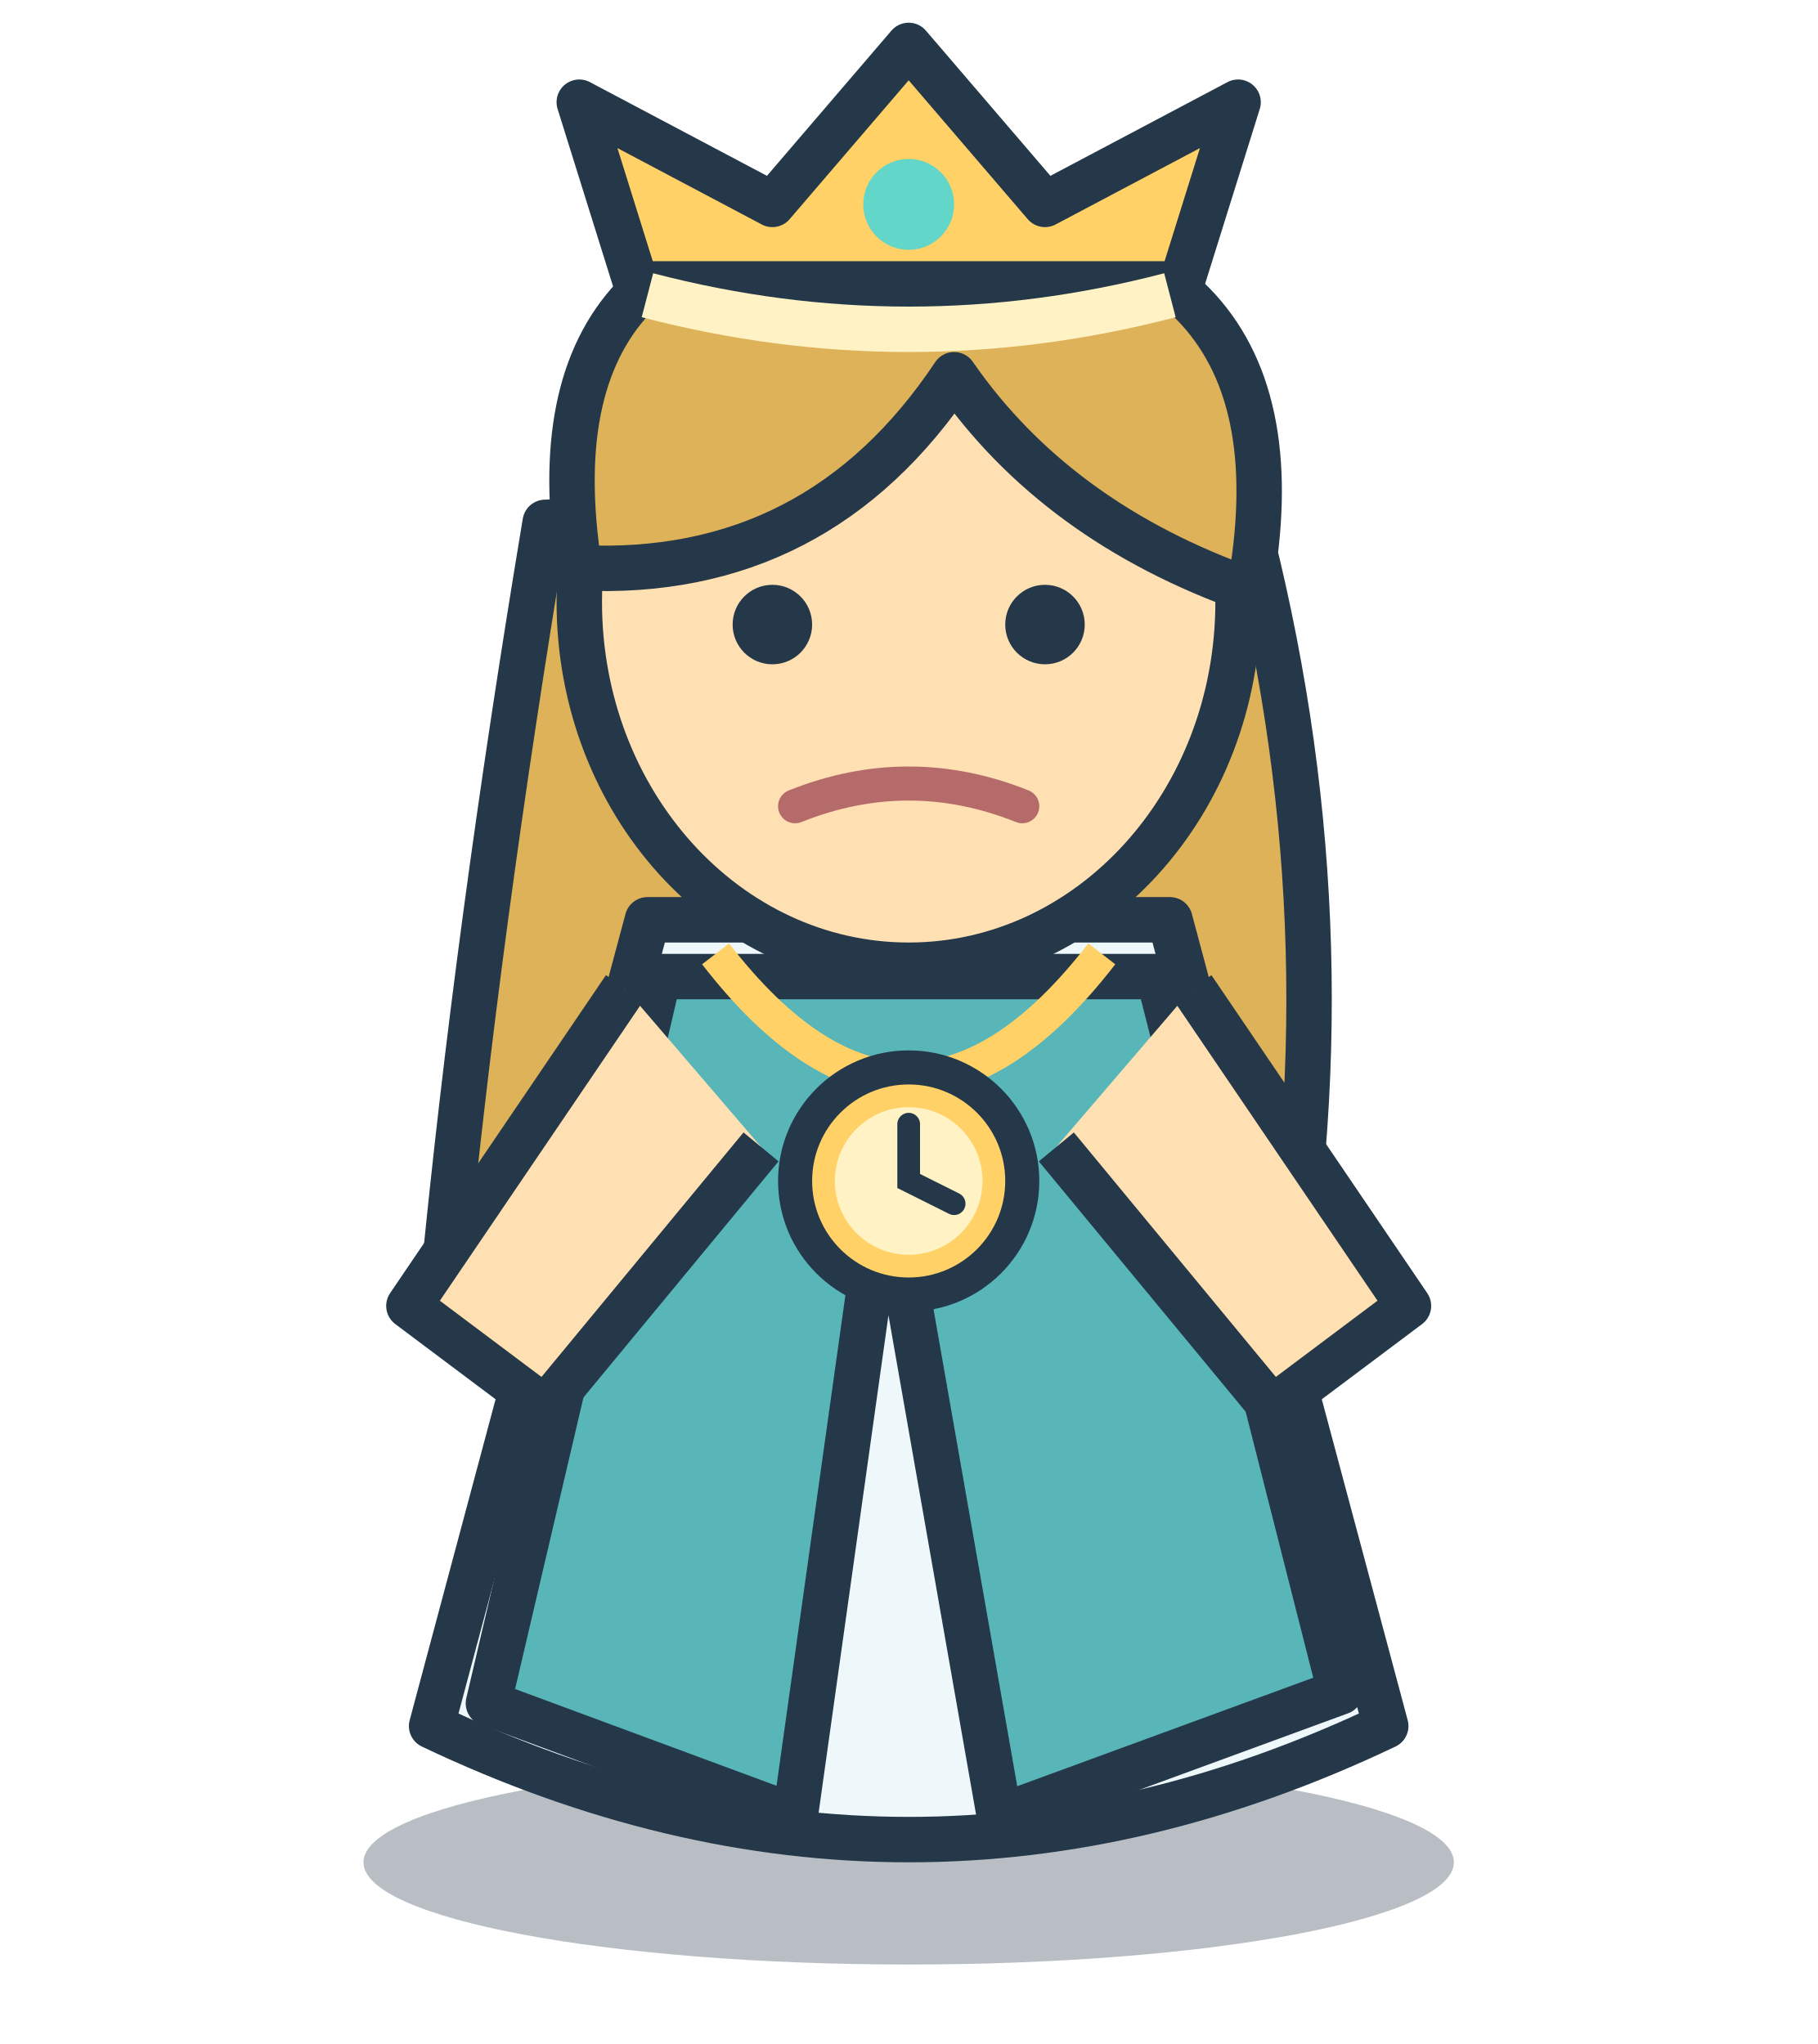
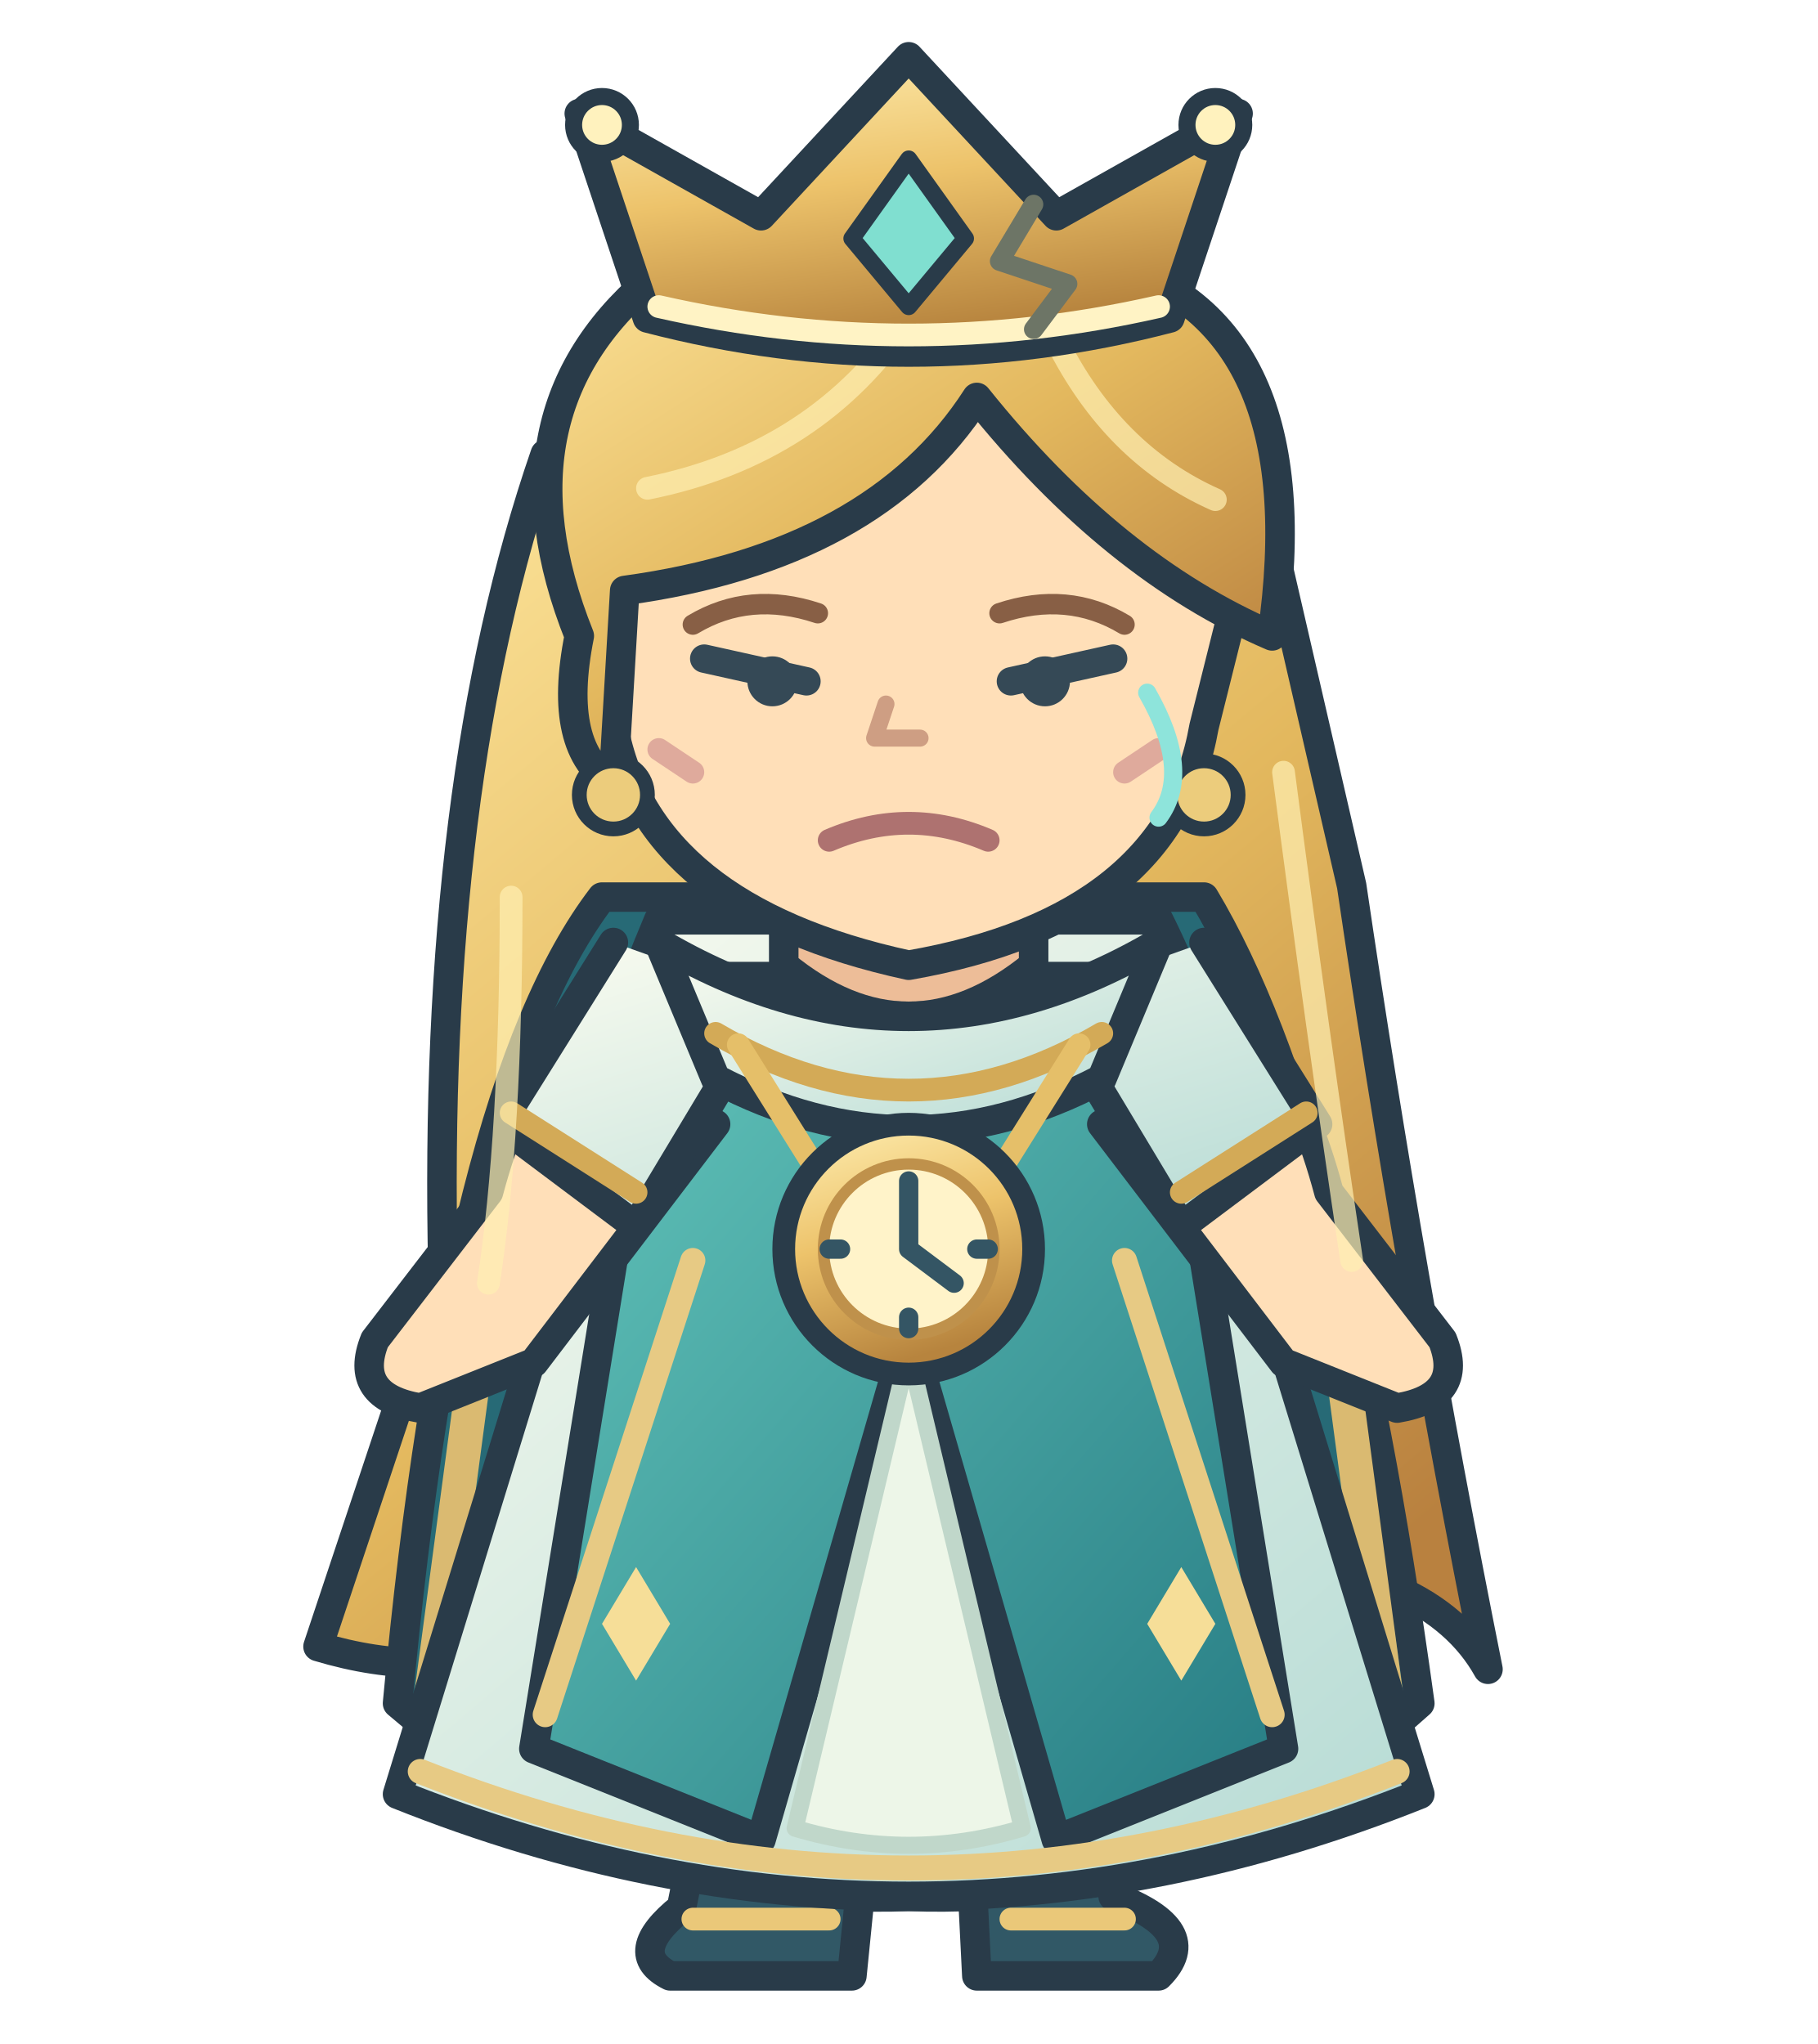
<svg xmlns="http://www.w3.org/2000/svg" width="160" height="180" viewBox="0 0 160 180">
-   <ellipse cx="80" cy="164" rx="48" ry="9" fill="#102636" opacity=".3" />
-   <g stroke="#24384a" stroke-width="4" stroke-linejoin="round">
-     <path d="M48 46 Q42 82 39 113 L63 126 L113 115 Q119 79 109 43Z" fill="#ddb258" />
-     <path d="M57 81 L38 152 Q80 172 122 152 L103 81Z" fill="#eef8fa" />
-     <path d="M58 86 L43 150 L70 160 L78 103 L88 160 L118 149 L102 86Z" fill="#58b6b9" />
-     <path d="M55 87 L36 115 L48 124 L67 101 M105 87 L124 115 L112 124 L93 101" fill="#ffe0b2" />
-     <ellipse cx="80" cy="53" rx="29" ry="32" fill="#ffe0b2" />
-     <path d="M51 50 Q46 18 80 19 Q116 19 110 52 Q93 46 84 33 Q72 51 51 50Z" fill="#ddb258" />
-     <path d="M56 25 L51 9 L68 18 L80 4 L92 18 L109 9 L104 25Z" fill="#ffd166" />
-     <path d="M57 26 Q80 32 103 26" fill="none" stroke="#fff2c4" />
+   <defs>
+     <linearGradient id="hair" x2=".8" y2="1">
+       <stop stop-color="#ffe8a0" />
+       <stop offset=".55" stop-color="#e3b85e" />
+       <stop offset="1" stop-color="#b9813f" />
+     </linearGradient>
+     <linearGradient id="silk" x2=".9" y2="1">
+       <stop stop-color="#fbfcf0" />
+       <stop offset="1" stop-color="#b8dcd6" />
+     </linearGradient>
+     <linearGradient id="teal" x2="1" y2="1">
+       <stop stop-color="#65c8bd" />
+       <stop offset="1" stop-color="#267b83" />
+     </linearGradient>
+     <linearGradient id="gold" x2=".3" y2="1">
+       <stop stop-color="#fff0b5" />
+       <stop offset=".5" stop-color="#edc36b" />
+       <stop offset="1" stop-color="#b7843e" />
+     </linearGradient>
+   </defs>
+   <g stroke="#293b49" stroke-width="2.6" stroke-linejoin="round" stroke-linecap="round">
+     <path d="M48 40 Q38 69 39 112 L28 145 Q48 151 59 132 L109 137 Q126 138 131 147 Q124 112 119 78 L110 39Z" fill="url(#hair)" />
+     <path d="M53 79 Q40 96 35 150 Q56 168 80 167 Q105 168 125 150 Q118 99 106 79Z" fill="#276a76" />
+     <path d="M42 119 L38 149 Q80 174 122 149 L118 119" fill="none" stroke="#daba71" stroke-width="3" />
+     <path d="M63 153 L60 168 Q55 172 59 174 H75 L77 154 M85 154 L86 174 H102 Q106 170 98 167 L97 152" fill="#315866" />
+     <path d="M61 169 H73 M89 169 H99" fill="none" stroke="#eac879" stroke-width="2" />
+     <path d="M58 81 Q50 100 47 119 L35 158 Q80 176 125 158 L113 119 Q109 95 102 81Z" fill="url(#silk)" />
+     <path d="M58 86 L47 154 L67 162 L80 117 L93 162 L113 154 L102 86Z" fill="url(#teal)" />
+     <path d="M80 119 L70 161 Q80 164 90 161Z" fill="#edf6e8" stroke="#c0d7ca" stroke-width="1.5" />
+     <path d="M37 156 Q80 173 123 156 M48 151 L61 111 M112 151 L99 111" fill="none" stroke="#e7ca84" stroke-width="2.2" />
+     <path d="M55 88 Q47 90 43 105 L33 118 Q31 123 37 124 L47 120 L63 99 M105 88 Q113 90 117 105 L127 118 Q129 123 123 124 L113 120 L97 99" fill="#ffdfb8" />
+     <path d="M54 83 L44 99 L56 108 L68 88 M106 83 L116 99 L104 108 L92 88" fill="url(#silk)" />
+     <path d="M45 98 L56 105 M104 105 L115 98" fill="none" stroke="#d3aa57" stroke-width="2" />
+     <path d="M69 73 V85 Q80 94 91 85 V73" fill="#edbd98" />
+     <path d="M58 83 Q80 96 102 83 L97 95 Q80 104 63 95Z" fill="url(#silk)" />
+     <path d="M63 91 Q80 101 97 91" fill="none" stroke="#d3aa57" stroke-width="2" />
+     <path d="M52 48 Q50 21 80 22 Q112 22 109 52 L106 64 Q103 81 80 85 Q57 80 54 64Z" fill="#ffdfb8" />
+     <path d="M51 56 Q43 36 58 24 Q77 11 97 23 Q116 28 112 56 Q98 50 86 35 Q77 49 55 52 L54 69 Q49 66 51 56Z" fill="url(#hair)" />
+     <path d="M57 43 Q72 40 80 28 M93 30 Q98 40 107 44 M45 79 Q45 100 43 113 M113 68 Q116 91 119 111" fill="none" stroke="#fff0b2" stroke-width="2" opacity=".7" />
+     <path d="M57 28 L51 10 L67 19 L80 5 L93 19 L109 10 L103 28 Q80 34 57 28Z" fill="url(#gold)" />
+     <path d="M58 27 Q80 32 102 27" fill="none" stroke="#fff3c5" stroke-width="2" />
+     <path d="M80 14 L85 21 L80 27 L75 21Z" fill="#80dfd0" stroke-width="1.5" />
+     <circle cx="53" cy="11" r="2.5" fill="#fff2be" stroke-width="1.5" />
+     <circle cx="107" cy="11" r="2.5" fill="#fff2be" stroke-width="1.5" />
+     <path d="M61 55 Q66 52 72 54 M88 54 Q94 52 99 55" fill="none" stroke="#885f45" stroke-width="1.8" />
+     <path d="M62 58 L71 60 M89 60 L98 58" fill="none" stroke="#354956" stroke-width="2.5" />
+     <circle cx="68" cy="60" r="2.2" fill="#354956" stroke="none" />
+     <circle cx="92" cy="60" r="2.2" fill="#354956" stroke="none" />
+     <path d="M78 62 L77 65 L81 65" fill="none" stroke="#ce9e83" stroke-width="1.5" />
+     <path d="M73 74 Q80 71 87 74" fill="none" stroke="#ae7270" stroke-width="2" />
+     <path d="M58 66 L61 68 M99 68 L102 66" fill="none" stroke="#dfaa9c" stroke-width="2" />
+     <circle cx="54" cy="70" r="3" fill="#eccc7c" stroke-width="1.3" />
+     <circle cx="106" cy="70" r="3" fill="#eccc7c" stroke-width="1.3" />
+     <path d="M65 92 L75 108 M95 92 L85 108" fill="none" stroke="#e5bf69" stroke-width="2" />
+     <circle cx="80" cy="110" r="11" fill="url(#gold)" stroke-width="2" />
+     <circle cx="80" cy="110" r="7.5" fill="#fff3c9" stroke="#bf914b" stroke-width="1" />
+     <path d="M80 104 V110 L84 113 M80 116 V117 M74 110 H73 M86 110 H87" fill="none" stroke="#345564" stroke-width="1.7" />
+     <path d="M53 143 L56 138 L59 143 L56 148Z M101 143 L104 138 L107 143 L104 148Z" fill="#f6de98" stroke="none" />
+     <path d="M91 18 L88 23 L94 25 L91 29" fill="none" stroke="#6d7566" stroke-width="1.7" />
+     <path d="M101 61 Q105 68 102 72" fill="none" stroke="#8ee4db" stroke-width="1.6" />
  </g>
-   <circle cx="68" cy="55" r="3.5" fill="#24384a" />
-   <circle cx="92" cy="55" r="3.5" fill="#24384a" />
-   <path d="M70 71 Q80 67 90 71" fill="none" stroke="#b66b6b" stroke-width="3" stroke-linecap="round" />
-   <path d="M63 84 Q80 106 97 84" fill="none" stroke="#ffd166" stroke-width="3" />
-   <circle cx="80" cy="104" r="10" fill="#ffd166" stroke="#24384a" stroke-width="3" />
-   <circle cx="80" cy="104" r="6.5" fill="#fff2c4" />
-   <path d="M80 99 V104 L84 106" fill="none" stroke="#24384a" stroke-width="2" stroke-linecap="round" />
-   <circle cx="80" cy="18" r="4" fill="#62d6c8" />
</svg>
